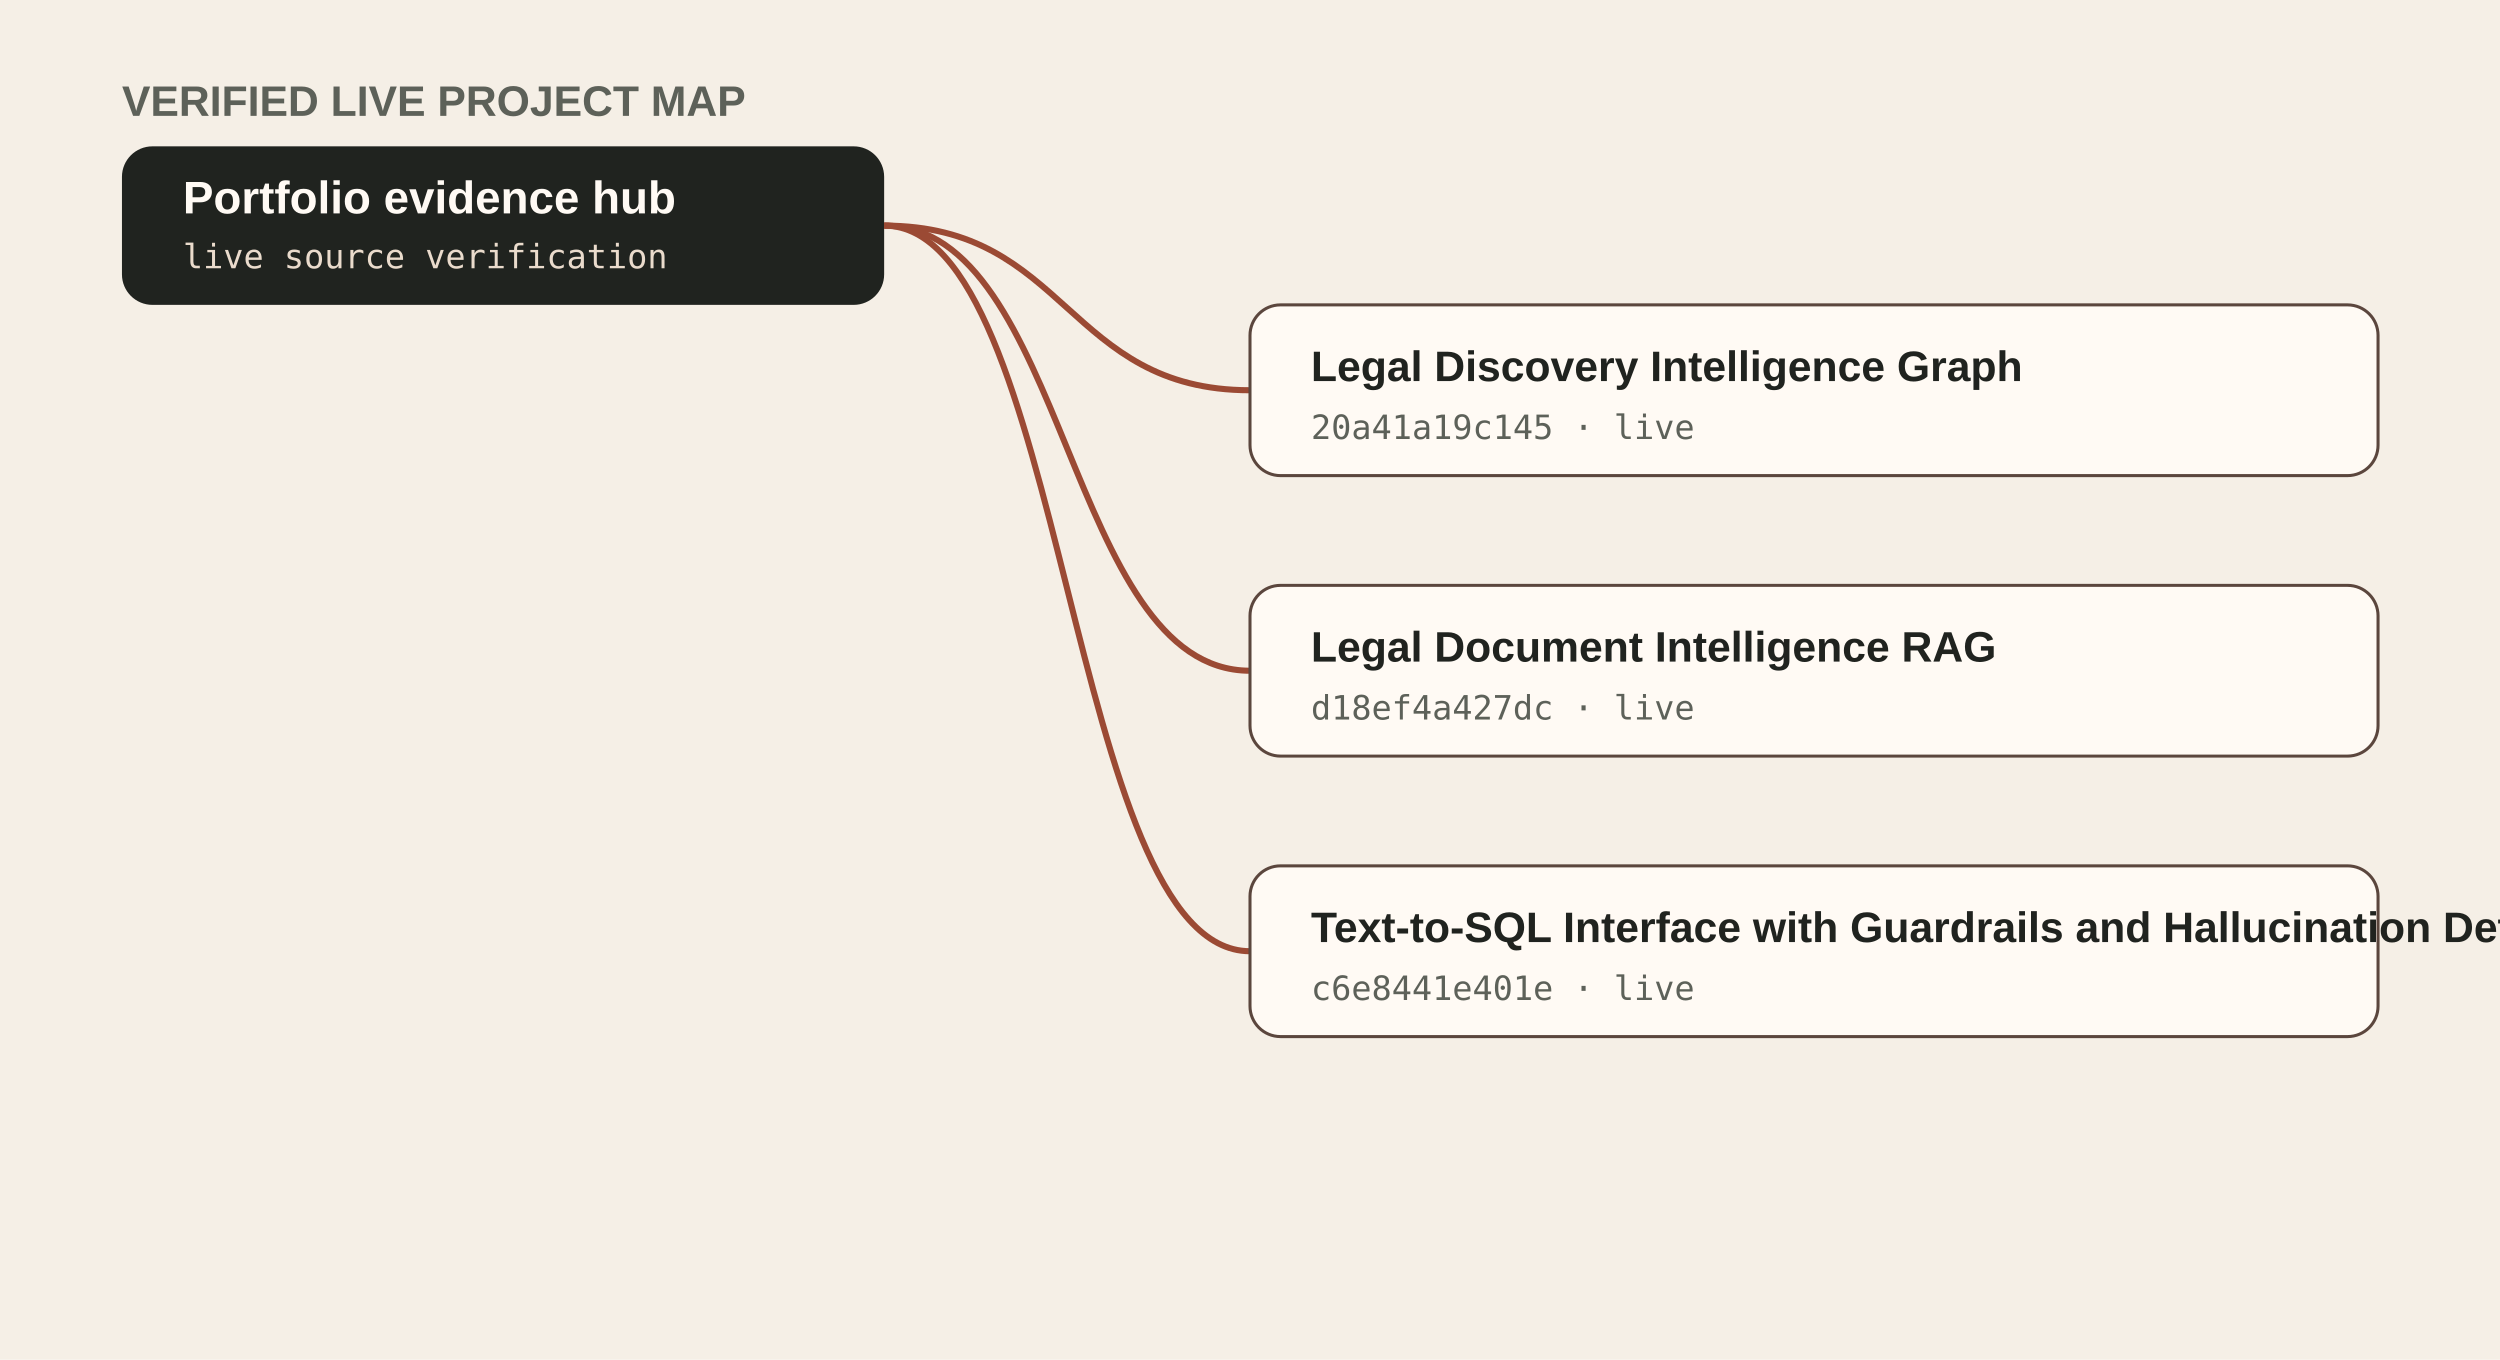
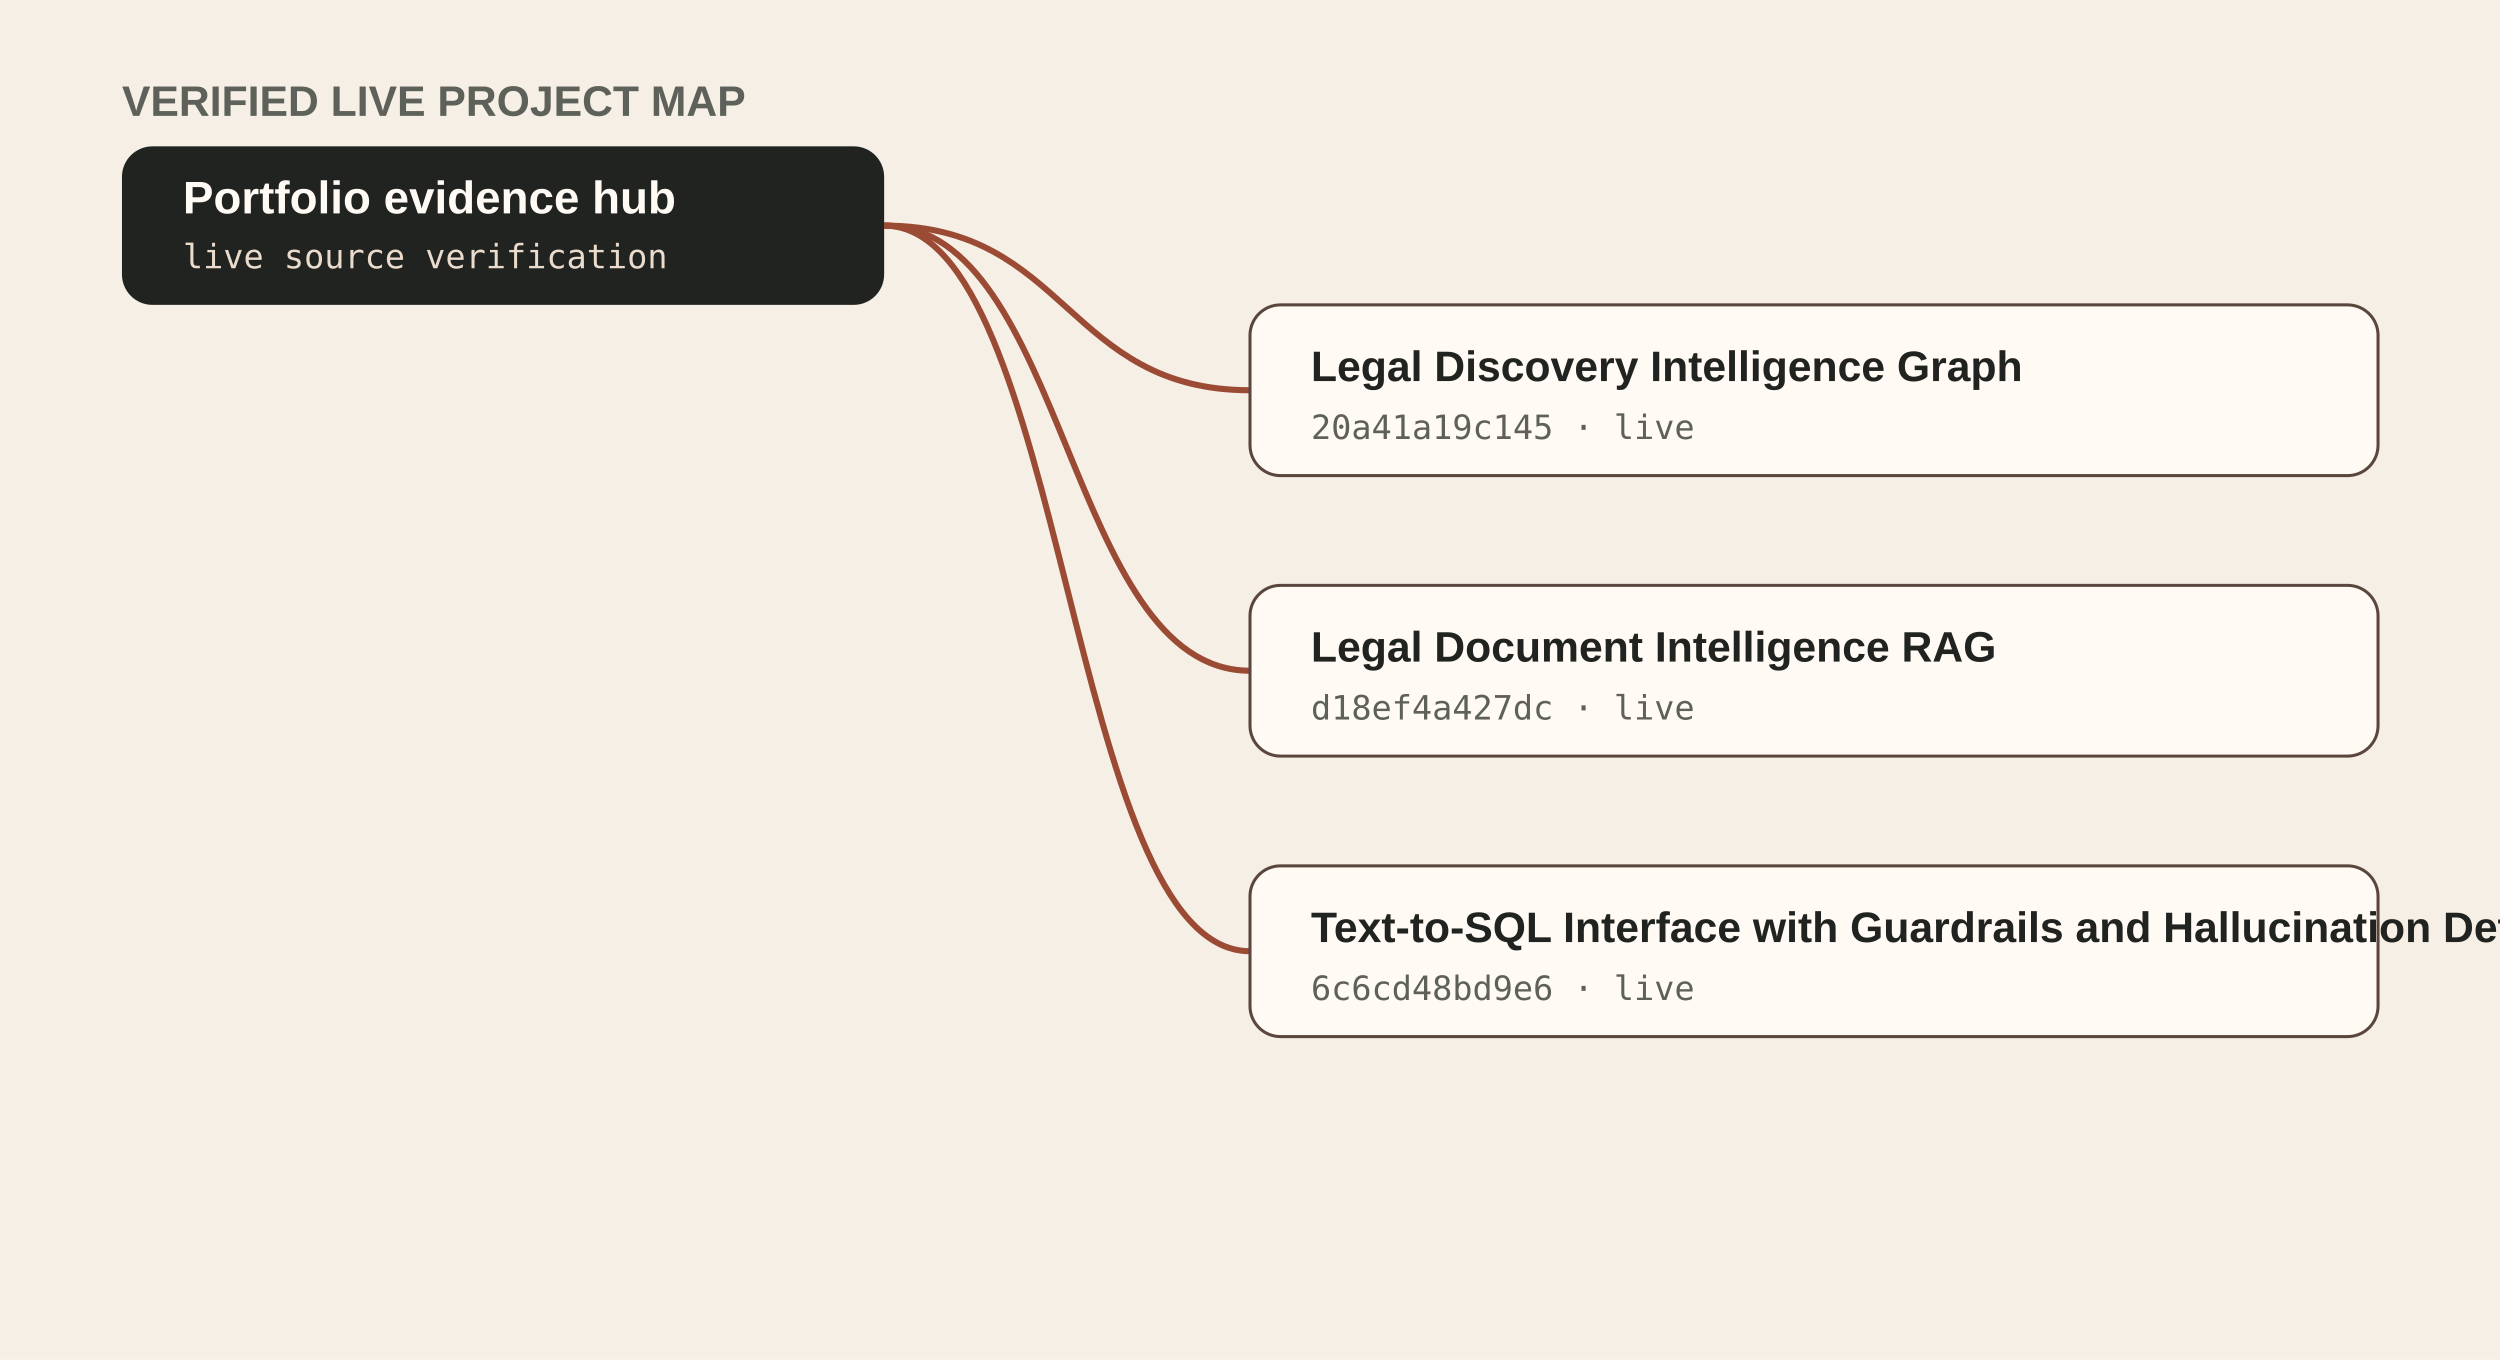
<svg xmlns="http://www.w3.org/2000/svg" width="820" height="446" viewBox="0 0 820 446" role="img" aria-labelledby="title desc">
  <rect width="820" height="446" fill="#f5efe6" />
  <text x="40" y="38" font-family="Arial, sans-serif" font-size="14" font-weight="700" fill="#5d6159">VERIFIED LIVE PROJECT MAP</text>
  <rect x="40" y="48" width="250" height="52" rx="10" fill="#20231f" />
  <text x="60" y="70" font-family="Arial, sans-serif" font-size="15" font-weight="700" fill="#fffaf4">Portfolio evidence hub</text>
  <text x="60" y="88" font-family="monospace" font-size="11" fill="#eadbcc">live source verification</text>
  <path d="M290 74 C 350 74, 350 128, 410 128" stroke="#9b4a34" stroke-width="2" fill="none" />
  <rect x="410" y="100" width="370" height="56" rx="10" fill="#fffaf4" stroke="#5b463d" />
  <text x="430" y="125" font-family="Arial, sans-serif" font-size="14" font-weight="700" fill="#20231f">Legal Discovery Intelligence Graph</text>
  <text x="430" y="144" font-family="monospace" font-size="11" fill="#5d6159">20a41a19c145 · live</text>
  <path d="M290 74 C 350 74, 350 220, 410 220" stroke="#9b4a34" stroke-width="2" fill="none" />
  <rect x="410" y="192" width="370" height="56" rx="10" fill="#fffaf4" stroke="#5b463d" />
  <text x="430" y="217" font-family="Arial, sans-serif" font-size="14" font-weight="700" fill="#20231f">Legal Document Intelligence RAG</text>
  <text x="430" y="236" font-family="monospace" font-size="11" fill="#5d6159">d18ef4a427dc · live</text>
  <path d="M290 74 C 350 74, 350 312, 410 312" stroke="#9b4a34" stroke-width="2" fill="none" />
  <rect x="410" y="284" width="370" height="56" rx="10" fill="#fffaf4" stroke="#5b463d" />
  <text x="430" y="309" font-family="Arial, sans-serif" font-size="14" font-weight="700" fill="#20231f">Text-to-SQL Interface with Guardrails and Hallucination Detection</text>
-   <text x="430" y="328" font-family="monospace" font-size="11" fill="#5d6159">c6e8441e401e · live</text>
+   <text x="430" y="328" font-family="monospace" font-size="11" fill="#5d6159">6c6cd48bd9e6 · live</text>
</svg>
